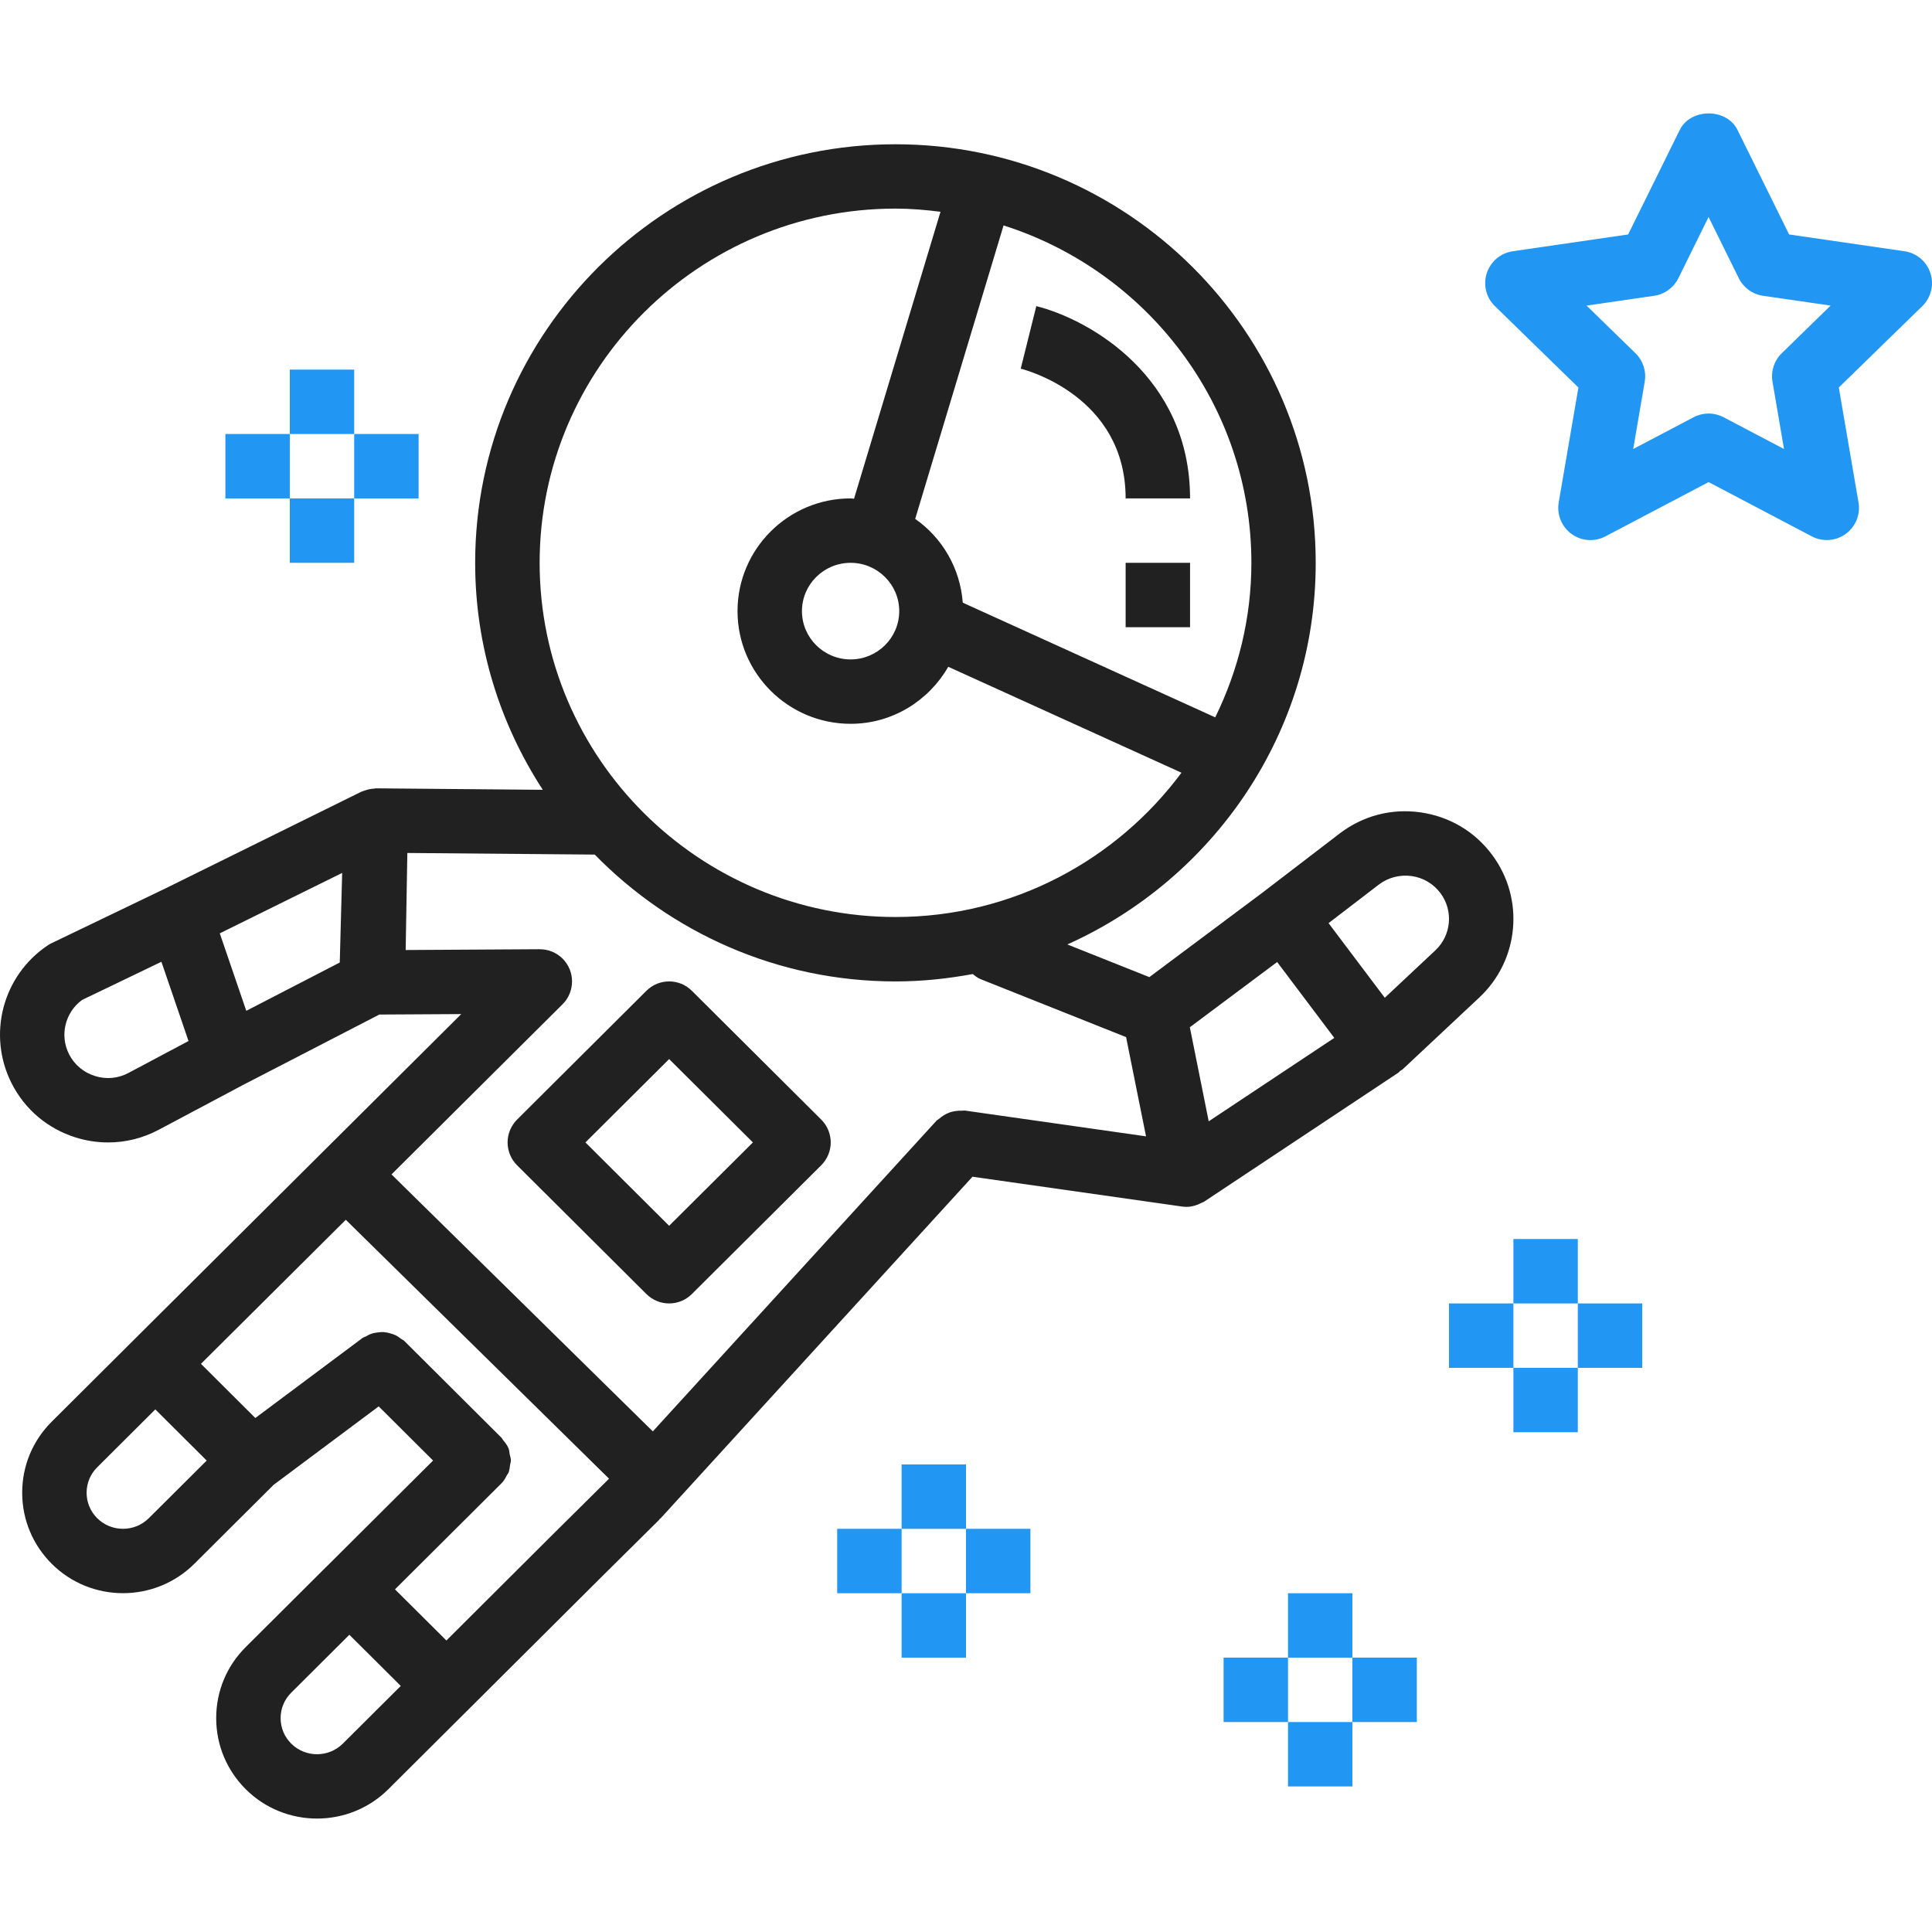
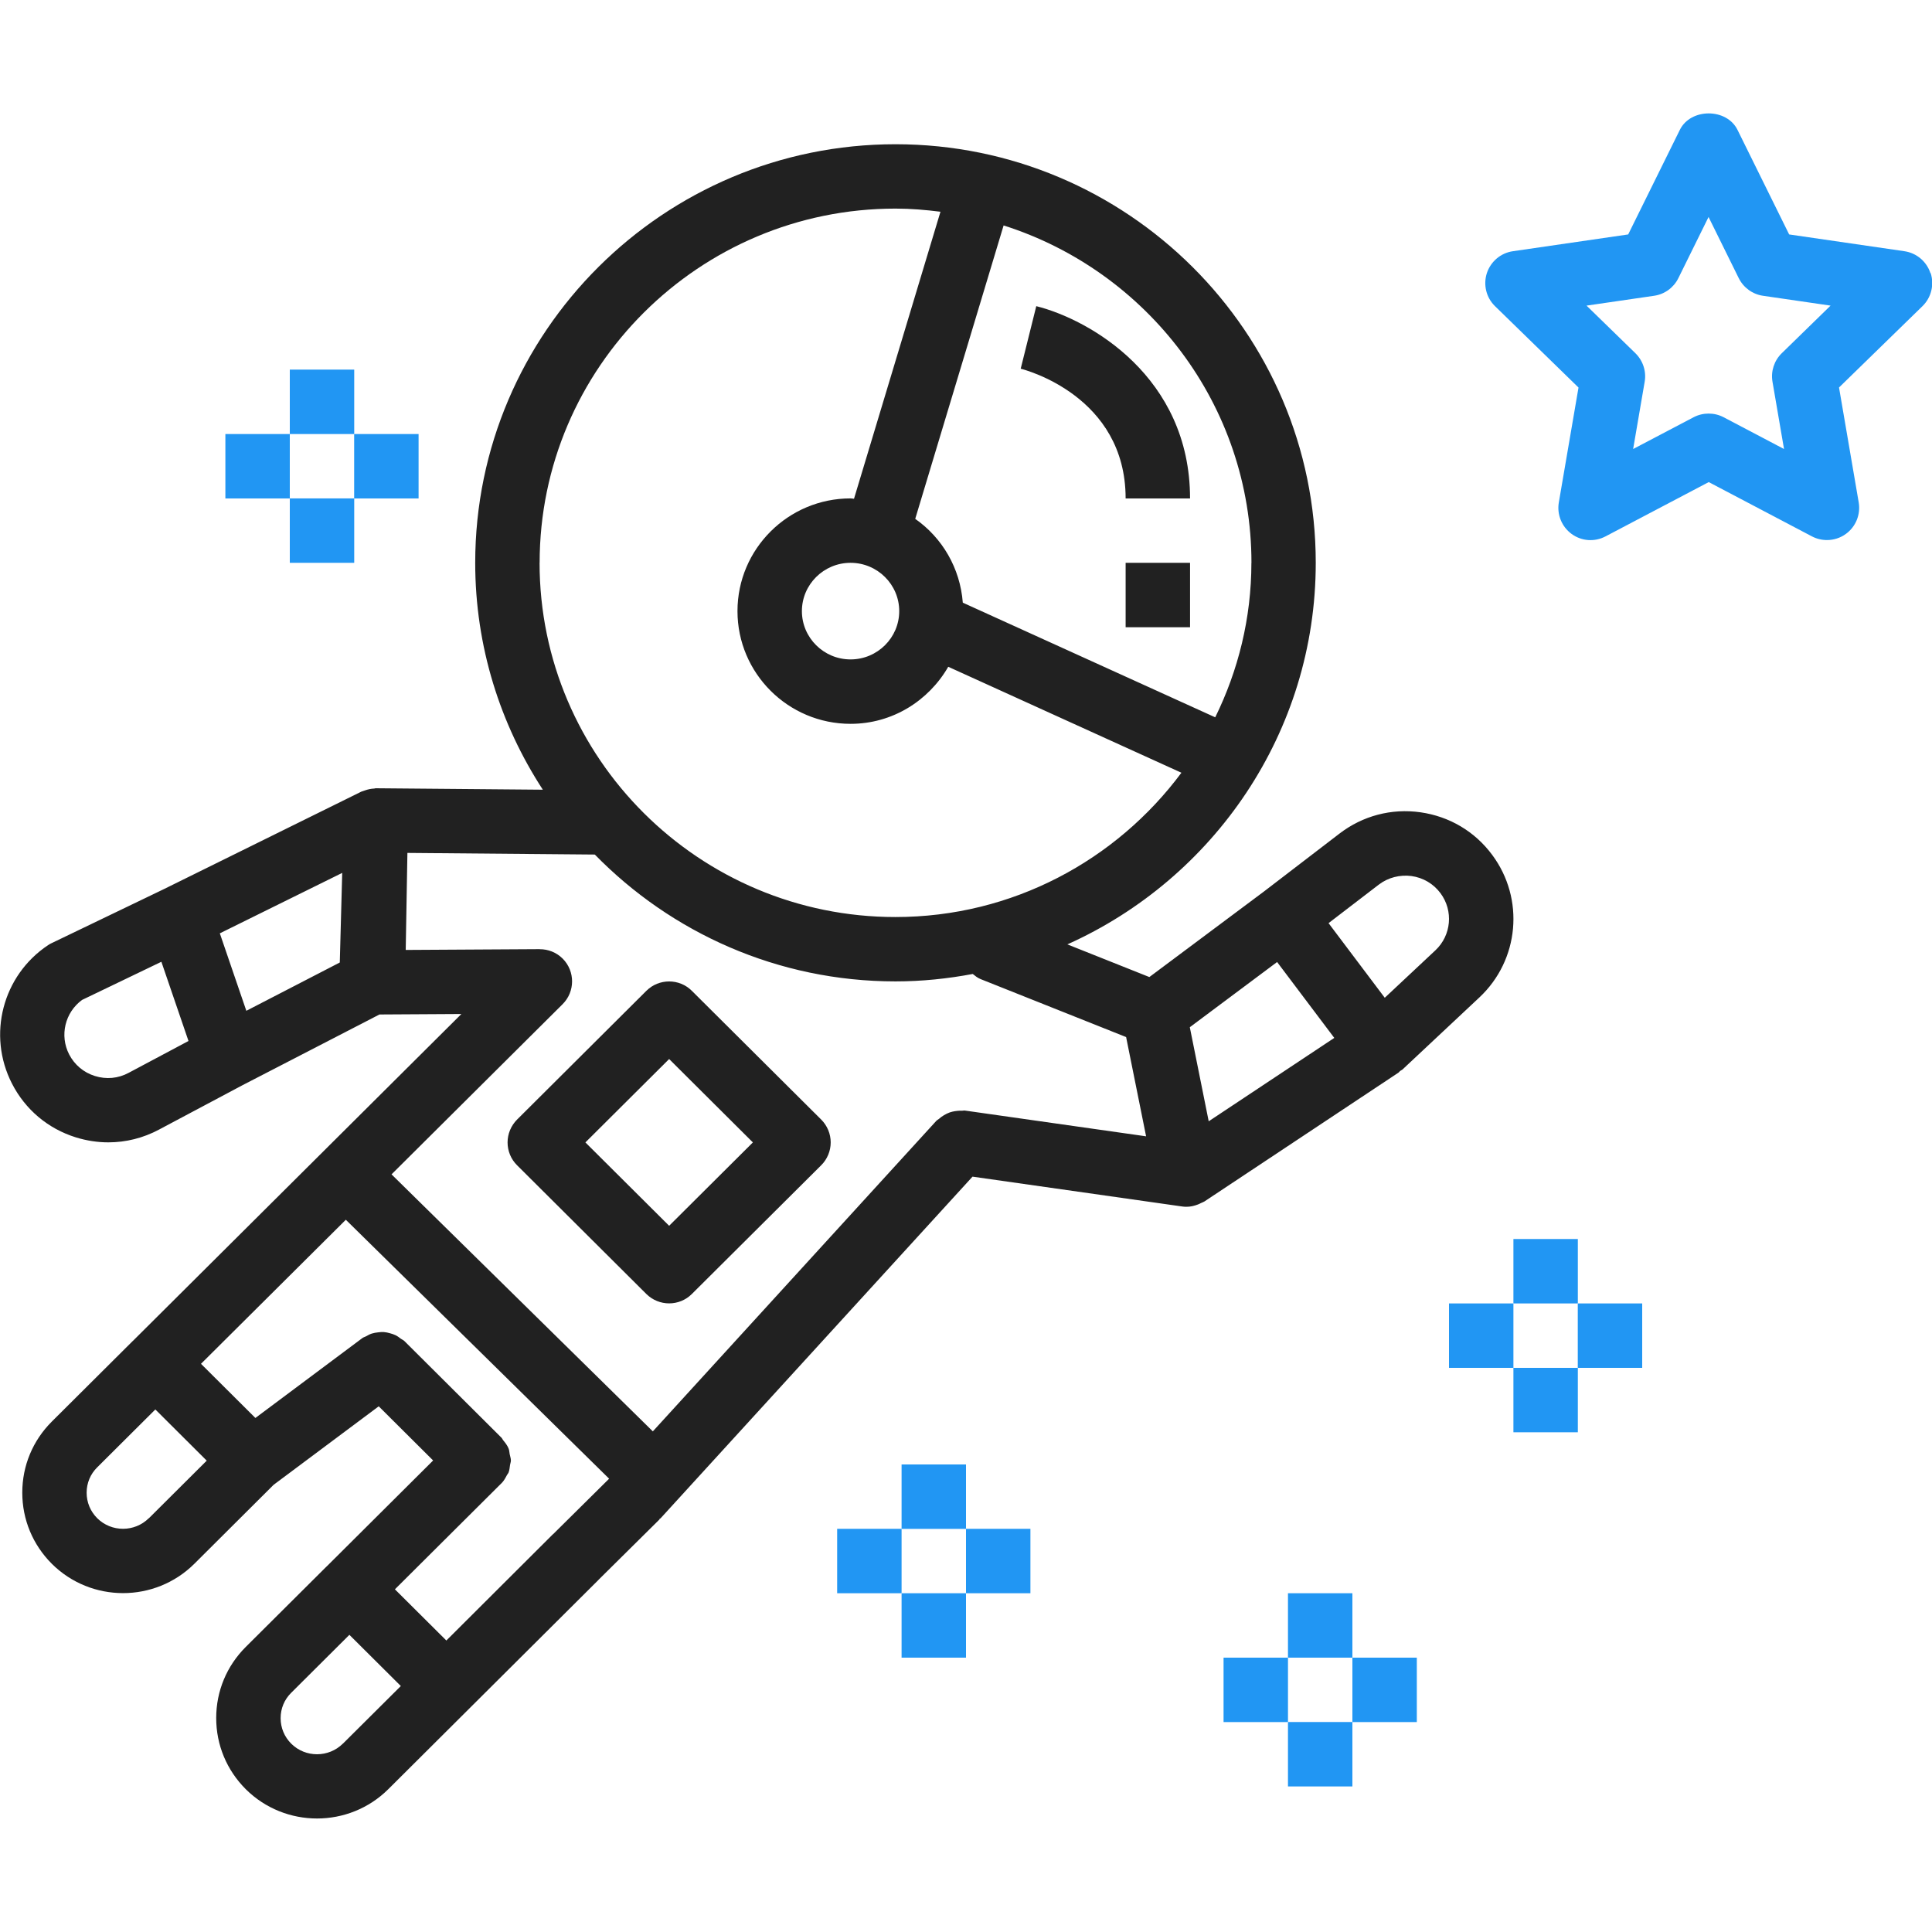
- <svg xmlns="http://www.w3.org/2000/svg" width="70" height="70" viewBox="0 0 70 70" fill="none">
-   <path d="M69.943 9.896C69.806 9.475 69.442 9.167 69.002 9.103L64.823 8.495L62.953 4.708C62.561 3.91 61.253 3.91 60.861 4.708L58.991 8.495L54.811 9.103C54.372 9.167 54.008 9.474 53.869 9.897C53.732 10.319 53.845 10.783 54.164 11.092L57.189 14.041L56.475 18.203C56.401 18.641 56.58 19.083 56.938 19.345C57.301 19.608 57.775 19.641 58.168 19.433L61.906 17.467L65.644 19.433C65.815 19.523 66.002 19.567 66.188 19.567C66.429 19.567 66.671 19.492 66.874 19.344C67.233 19.083 67.413 18.641 67.337 18.203L66.623 14.04L69.648 11.092C69.965 10.782 70.08 10.319 69.943 9.896ZM64.556 12.799C64.281 13.066 64.156 13.454 64.221 13.832L64.638 16.269L62.45 15.118C62.279 15.029 62.093 14.984 61.906 14.984C61.719 14.984 61.534 15.029 61.362 15.118L59.174 16.269L59.591 13.832C59.657 13.454 59.531 13.068 59.257 12.799L57.484 11.072L59.932 10.717C60.312 10.662 60.64 10.423 60.811 10.078L61.905 7.862L62.999 10.078C63.17 10.422 63.497 10.662 63.878 10.717L66.326 11.072L64.556 12.799Z" fill="#2196F3" />
-   <path d="M57.167 44.892H54.834V47.226H57.167V44.892Z" fill="#2196F3" />
-   <path d="M57.167 49.559H54.834V51.892H57.167V49.559Z" fill="#2196F3" />
-   <path d="M59.5 47.226H57.167V49.559H59.5V47.226Z" fill="#2196F3" />
-   <path d="M54.834 47.226H52.5V49.559H54.834V47.226Z" fill="#2196F3" />
-   <path d="M49 57.726H46.667V60.059H49V57.726Z" fill="#2196F3" />
-   <path d="M49 62.393H46.667V64.726H49V62.393Z" fill="#2196F3" />
-   <path d="M51.334 60.059H49V62.393H51.334V60.059Z" fill="#2196F3" />
-   <path d="M46.667 60.059H44.333V62.393H46.667V60.059Z" fill="#2196F3" />
-   <path d="M35 53.059H32.667V55.393H35V53.059Z" fill="#2196F3" />
-   <path d="M35 57.726H32.667V60.059H35V57.726Z" fill="#2196F3" />
-   <path d="M37.333 55.392H35V57.726H37.333V55.392Z" fill="#2196F3" />
-   <path d="M32.667 55.392H30.333V57.726H32.667V55.392Z" fill="#2196F3" />
-   <path d="M12.833 13.392H10.5V15.725H12.833V13.392Z" fill="#2196F3" />
-   <path d="M12.833 18.059H10.5V20.392H12.833V18.059Z" fill="#2196F3" />
-   <path d="M15.166 15.725H12.833V18.059H15.166V15.725Z" fill="#2196F3" />
-   <path d="M10.5 15.725H8.166V18.059H10.5V15.725Z" fill="#2196F3" />
-   <path d="M54.064 30.974C53.435 30.126 52.512 29.58 51.464 29.433C50.412 29.283 49.373 29.56 48.533 30.203L45.795 32.301L45.794 32.303L41.643 35.403L38.672 34.219C43.969 31.843 47.671 26.545 47.671 20.394C47.671 12.031 40.84 5.227 32.444 5.227C24.047 5.227 17.216 12.031 17.216 20.394C17.216 23.425 18.123 26.244 19.666 28.616L13.62 28.563C13.617 28.563 13.613 28.563 13.61 28.563C13.591 28.563 13.576 28.573 13.559 28.574C13.443 28.578 13.33 28.602 13.219 28.642C13.191 28.652 13.162 28.658 13.135 28.671C13.121 28.677 13.107 28.678 13.093 28.685L6.021 32.176C6.02 32.176 6.018 32.176 6.018 32.178L1.877 34.169C1.831 34.189 1.784 34.216 1.739 34.246C0.088 35.345 -0.474 37.504 0.43 39.268C0.912 40.206 1.732 40.896 2.74 41.212C3.129 41.334 3.525 41.393 3.92 41.393C4.553 41.393 5.181 41.238 5.756 40.931L8.792 39.317L13.744 36.759L16.712 36.742L4.808 48.588C4.807 48.59 4.806 48.59 4.805 48.591L1.877 51.507C1.185 52.196 0.804 53.109 0.804 54.084C0.804 55.056 1.185 55.972 1.877 56.662C2.587 57.369 3.522 57.724 4.456 57.724C5.392 57.724 6.325 57.369 7.038 56.662L9.913 53.799L13.721 50.956L15.691 52.918L11.838 56.755C11.836 56.756 11.835 56.756 11.834 56.757L8.906 59.674C8.214 60.362 7.833 61.276 7.833 62.25C7.833 63.223 8.214 64.139 8.906 64.829C9.616 65.536 10.552 65.89 11.486 65.89C12.421 65.89 13.357 65.536 14.068 64.829L16.998 61.912L21.684 57.245C21.685 57.244 21.685 57.243 21.686 57.242L23.895 55.054L23.887 55.046C23.901 55.032 23.921 55.027 23.935 55.012L35.235 42.635L42.828 43.715C42.883 43.723 42.938 43.727 42.993 43.727C43.134 43.727 43.27 43.693 43.402 43.643C43.441 43.629 43.474 43.61 43.511 43.592C43.553 43.571 43.597 43.559 43.637 43.532L50.666 38.865C50.692 38.848 50.706 38.82 50.73 38.801C50.758 38.779 50.793 38.77 50.819 38.745L53.6 36.14C55.047 34.784 55.247 32.563 54.064 30.974ZM4.66 38.872C4.281 39.075 3.851 39.116 3.439 38.985C3.03 38.858 2.699 38.579 2.505 38.203C2.153 37.517 2.357 36.681 2.974 36.23L5.848 34.847L6.54 36.869L6.83 37.718L4.66 38.872ZM12.31 34.874L8.923 36.624L8.365 34.991L7.963 33.817L12.397 31.628L12.31 34.874ZM45.34 20.392C45.34 22.401 44.861 24.296 44.03 25.991L34.883 21.836C34.788 20.582 34.137 19.484 33.159 18.8L36.361 8.168C41.563 9.823 45.34 14.675 45.34 20.392ZM19.552 20.392C19.552 13.316 25.336 7.558 32.446 7.558C32.999 7.558 33.54 7.605 34.076 7.673L30.943 18.071C30.901 18.07 30.862 18.058 30.819 18.058C28.56 18.058 26.722 19.89 26.722 22.142C26.722 24.394 28.56 26.225 30.819 26.225C32.337 26.225 33.65 25.387 34.358 24.159L42.807 27.997C40.456 31.162 36.694 33.225 32.446 33.225C25.336 33.225 19.552 27.468 19.552 20.392ZM32.581 22.142C32.581 23.107 31.79 23.892 30.819 23.892C29.847 23.892 29.056 23.107 29.056 22.142C29.056 21.177 29.847 20.392 30.819 20.392C31.79 20.392 32.581 21.177 32.581 22.142ZM5.392 55.007C4.875 55.52 4.038 55.519 3.523 55.009C3.274 54.76 3.138 54.432 3.138 54.084C3.138 53.736 3.274 53.408 3.523 53.162L5.627 51.065L7.489 52.919L5.392 55.007ZM12.422 63.174C11.905 63.687 11.068 63.688 10.552 63.175C10.303 62.927 10.167 62.599 10.167 62.25C10.167 61.903 10.303 61.575 10.552 61.329L12.658 59.231L13.539 60.107L14.521 61.085L12.422 63.174ZM20.038 55.586C20.037 55.587 20.036 55.587 20.035 55.589L16.174 59.438L15.293 58.562L14.311 57.585L18.168 53.745C18.168 53.745 18.168 53.745 18.168 53.744C18.169 53.743 18.17 53.743 18.172 53.742C18.259 53.654 18.314 53.549 18.368 53.445C18.383 53.415 18.412 53.389 18.425 53.358C18.461 53.268 18.467 53.171 18.481 53.077C18.488 53.023 18.511 52.973 18.511 52.918C18.511 52.84 18.483 52.764 18.467 52.687C18.453 52.617 18.453 52.546 18.426 52.478C18.382 52.368 18.306 52.272 18.227 52.177C18.204 52.151 18.196 52.119 18.172 52.094C18.172 52.094 18.172 52.094 18.171 52.094C18.169 52.093 18.169 52.091 18.168 52.09L14.653 48.59C14.616 48.552 14.568 48.537 14.526 48.505C14.464 48.458 14.405 48.413 14.336 48.38C14.269 48.347 14.201 48.327 14.132 48.308C14.057 48.287 13.985 48.271 13.906 48.265C13.835 48.26 13.769 48.267 13.697 48.276C13.619 48.285 13.546 48.295 13.47 48.32C13.396 48.343 13.331 48.379 13.264 48.418C13.22 48.442 13.171 48.451 13.13 48.481L9.251 51.377L7.281 49.414L12.529 44.195L22.067 53.576L20.038 55.586ZM34.955 40.237C34.921 40.233 34.889 40.245 34.855 40.243C34.77 40.238 34.689 40.244 34.603 40.258C34.537 40.27 34.474 40.283 34.411 40.305C34.336 40.331 34.269 40.366 34.2 40.407C34.134 40.447 34.075 40.489 34.018 40.542C33.99 40.566 33.956 40.578 33.93 40.606L23.653 51.862L14.185 42.551L20.383 36.386C20.839 35.931 20.841 35.192 20.386 34.735C20.156 34.505 19.854 34.392 19.552 34.393V34.392L14.698 34.421L14.759 30.905L21.549 30.963C24.317 33.794 28.176 35.559 32.446 35.559C33.403 35.559 34.336 35.46 35.245 35.291C35.332 35.361 35.419 35.432 35.528 35.476L40.8 37.576L41.133 39.235L41.523 41.172L34.955 40.237ZM43.794 40.627L43.11 37.219L46.274 34.856L47.102 35.955L48.344 37.605L43.794 40.627ZM52.005 34.434L50.173 36.151L48.136 33.447L49.954 32.053C50.294 31.792 50.722 31.685 51.142 31.74C51.564 31.8 51.938 32.02 52.192 32.362C52.666 33 52.585 33.891 52.005 34.434Z" fill="#212121" />
-   <path d="M29.755 40.565L25.067 35.898C24.613 35.445 23.875 35.445 23.421 35.898L18.734 40.565C18.515 40.786 18.391 41.082 18.391 41.392C18.391 41.703 18.514 42 18.734 42.219L23.421 46.886C23.648 47.112 23.947 47.226 24.244 47.226C24.542 47.226 24.84 47.112 25.067 46.886L29.755 42.219C29.974 42 30.099 41.703 30.099 41.392C30.099 41.082 29.975 40.784 29.755 40.565ZM24.244 44.413L21.211 41.392L24.244 38.372L27.279 41.392L24.244 44.413Z" fill="#212121" />
-   <path d="M37.547 11.092L36.983 13.358C37.139 13.397 40.784 14.346 40.784 18.059H43.118C43.118 13.646 39.474 11.572 37.547 11.092Z" fill="#212121" />
-   <path d="M43.118 20.392H40.784V22.725H43.118V20.392Z" fill="#212121" />
+ <svg xmlns="http://www.w3.org/2000/svg" version="1.1" width="32" height="32" viewBox="0 0 32 32">
+   <path fill="#2196f3" d="M31.974 4.524c-0.063-0.193-0.229-0.333-0.43-0.363l-1.91-0.278-0.855-1.731c-0.179-0.365-0.777-0.365-0.956 0l-0.855 1.731-1.91 0.278c-0.201 0.029-0.367 0.17-0.431 0.363-0.062 0.193-0.011 0.405 0.135 0.547l1.383 1.348-0.326 1.903c-0.034 0.2 0.048 0.402 0.212 0.522 0.166 0.121 0.382 0.135 0.562 0.040l1.709-0.899 1.709 0.899c0.078 0.041 0.164 0.061 0.249 0.061 0.11 0 0.221-0.034 0.314-0.102 0.164-0.119 0.246-0.322 0.212-0.522l-0.326-1.903 1.383-1.348c0.145-0.142 0.197-0.354 0.135-0.547zM29.511 5.851c-0.125 0.122-0.183 0.299-0.153 0.472l0.191 1.114-1-0.526c-0.078-0.041-0.163-0.061-0.249-0.061s-0.17 0.020-0.249 0.061l-1.001 0.526 0.191-1.114c0.030-0.173-0.028-0.349-0.153-0.472l-0.81-0.789 1.119-0.163c0.174-0.025 0.324-0.134 0.402-0.292l0.5-1.013 0.5 1.013c0.078 0.157 0.228 0.267 0.402 0.292l1.119 0.163-0.809 0.789z" />
+   <path fill="#2196f3" d="M26.134 20.522h-1.067v1.067h1.067v-1.067z" />
+   <path fill="#2196f3" d="M26.134 22.656h-1.067v1.067h1.067v-1.067z" />
+   <path fill="#2196f3" d="M27.2 21.589h-1.067v1.067h1.067v-1.067z" />
+   <path fill="#2196f3" d="M25.067 21.589h-1.067v1.067h1.067v-1.067z" />
+   <path fill="#2196f3" d="M22.4 26.389h-1.067v1.067h1.067v-1.067z" />
+   <path fill="#2196f3" d="M22.4 28.522h-1.067v1.067h1.067v-1.067z" />
+   <path fill="#2196f3" d="M23.467 27.456h-1.067v1.067h1.067v-1.067z" />
+   <path fill="#2196f3" d="M21.333 27.456h-1.067v1.067h1.067v-1.067z" />
+   <path fill="#2196f3" d="M16 24.256h-1.067v1.067h1.067v-1.067z" />
+   <path fill="#2196f3" d="M16 26.389h-1.067v1.067h1.067v-1.067z" />
+   <path fill="#2196f3" d="M17.067 25.322h-1.067v1.067h1.067v-1.067z" />
+   <path fill="#2196f3" d="M14.933 25.322h-1.067v1.067h1.067v-1.067z" />
+   <path fill="#2196f3" d="M5.867 6.122h-1.067v1.067h1.067v-1.067z" />
+   <path fill="#2196f3" d="M5.867 8.255h-1.067v1.067h1.067v-1.067z" />
+   <path fill="#2196f3" d="M6.933 7.189h-1.067v1.067h1.067v-1.067z" />
+   <path fill="#2196f3" d="M4.8 7.189h-1.067v1.067h1.067v-1.067z" />
+   <path fill="#212121" d="M24.715 14.159c-0.287-0.388-0.709-0.637-1.188-0.705-0.481-0.068-0.956 0.058-1.34 0.352l-1.252 0.96-1.898 1.417-1.358-0.541c2.421-1.086 4.114-3.508 4.114-6.32 0-3.823-3.123-6.933-6.961-6.933s-6.961 3.11-6.961 6.933c0 1.386 0.414 2.674 1.12 3.758l-2.764-0.024c-0.002 0-0.003 0-0.005 0-0.009 0-0.015 0.004-0.023 0.005-0.053 0.002-0.105 0.013-0.155 0.031-0.013 0.005-0.026 0.008-0.038 0.013-0.006 0.003-0.013 0.003-0.019 0.006l-3.233 1.596c-0.001 0-0.001 0-0.001 0.001l-1.893 0.911c-0.021 0.009-0.042 0.021-0.063 0.035-0.755 0.502-1.012 1.489-0.598 2.295 0.22 0.429 0.595 0.745 1.056 0.889 0.178 0.055 0.359 0.083 0.539 0.083 0.29 0 0.577-0.071 0.839-0.211l1.388-0.738 2.264-1.169 1.357-0.008-5.442 5.416c-0.001 0.001-0.001 0.001-0.002 0.001l-1.339 1.333c-0.316 0.315-0.49 0.732-0.49 1.178s0.174 0.863 0.49 1.179c0.325 0.323 0.752 0.485 1.179 0.485s0.854-0.162 1.18-0.485l1.314-1.309 1.741-1.3 0.901 0.897-1.762 1.754c-0 0.001-0.001 0.001-0.002 0.001l-1.339 1.333c-0.316 0.315-0.49 0.732-0.49 1.178s0.174 0.863 0.49 1.179c0.325 0.323 0.753 0.485 1.18 0.485s0.855-0.162 1.18-0.485l3.482-3.467c0.001-0.001 0.001-0.001 0.001-0.002l1.010-1-0.004-0.004c0.006-0.006 0.015-0.009 0.022-0.015l5.166-5.658 3.471 0.494c0.025 0.004 0.050 0.005 0.075 0.005 0.065 0 0.127-0.015 0.187-0.038 0.018-0.006 0.033-0.015 0.050-0.023 0.019-0.010 0.039-0.015 0.058-0.027l3.213-2.133c0.012-0.008 0.018-0.021 0.029-0.029 0.013-0.010 0.029-0.014 0.041-0.026l1.271-1.191c0.662-0.62 0.753-1.635 0.212-2.362zM2.13 17.77c-0.173 0.093-0.37 0.111-0.558 0.052-0.187-0.058-0.338-0.186-0.427-0.358-0.161-0.314-0.068-0.695 0.214-0.902l1.314-0.632 0.449 1.312-0.992 0.528zM5.628 15.942l-1.548 0.8-0.439-1.283 2.027-1.001-0.040 1.484zM20.727 9.322c0 0.918-0.219 1.785-0.599 2.559l-4.181-1.899c-0.044-0.573-0.341-1.075-0.788-1.388l1.464-4.86c2.378 0.756 4.105 2.974 4.105 5.588zM8.938 9.322c0-3.235 2.644-5.867 5.894-5.867 0.253 0 0.5 0.021 0.745 0.052l-1.432 4.754c-0.019-0.001-0.037-0.006-0.057-0.006-1.033 0-1.873 0.837-1.873 1.867s0.84 1.867 1.873 1.867c0.694 0 1.294-0.383 1.618-0.945l3.862 1.755c-1.075 1.446-2.795 2.39-4.737 2.39-3.25 0-5.894-2.632-5.894-5.867zM14.894 10.122c0 0.441-0.362 0.8-0.806 0.8s-0.806-0.359-0.806-0.8c0-0.441 0.362-0.8 0.806-0.8s0.806 0.359 0.806 0.8zM2.465 25.146c-0.236 0.234-0.619 0.234-0.854 0.001-0.114-0.114-0.176-0.263-0.176-0.423s0.062-0.309 0.176-0.421l0.962-0.958 0.851 0.848-0.959 0.955zM5.679 28.88c-0.236 0.234-0.619 0.235-0.855 0.001-0.114-0.114-0.176-0.263-0.176-0.423s0.062-0.309 0.176-0.421l0.963-0.959 0.852 0.848-0.96 0.955zM9.16 25.411c-0.001 0-0.001 0-0.002 0.001l-1.765 1.76-0.852-0.848 1.763-1.755c0 0 0 0 0-0s0.001-0.001 0.002-0.001c0.040-0.040 0.065-0.088 0.090-0.135 0.007-0.014 0.020-0.026 0.026-0.040 0.017-0.041 0.019-0.085 0.026-0.129 0.003-0.025 0.014-0.047 0.014-0.073 0-0.036-0.013-0.070-0.020-0.106-0.006-0.032-0.006-0.065-0.019-0.095-0.020-0.050-0.055-0.094-0.091-0.138-0.010-0.012-0.014-0.027-0.025-0.038 0 0 0 0-0.001 0s-0.001-0.002-0.001-0.002l-1.607-1.6c-0.017-0.017-0.039-0.024-0.058-0.038-0.028-0.022-0.055-0.042-0.087-0.058-0.030-0.015-0.061-0.024-0.093-0.033-0.034-0.010-0.067-0.017-0.103-0.020-0.033-0.002-0.063 0.001-0.095 0.005-0.036 0.004-0.069 0.009-0.104 0.020-0.034 0.011-0.063 0.027-0.094 0.045-0.020 0.011-0.042 0.015-0.061 0.029l-1.773 1.324-0.901-0.897 2.399-2.386 4.361 4.289-0.928 0.919zM15.979 18.394c-0.015-0.002-0.030 0.004-0.045 0.003-0.039-0.002-0.076 0.001-0.115 0.007-0.030 0.005-0.059 0.011-0.088 0.021-0.034 0.012-0.065 0.028-0.097 0.047-0.030 0.018-0.057 0.037-0.083 0.061-0.013 0.011-0.028 0.017-0.040 0.029l-4.698 5.146-4.328-4.257 2.833-2.818c0.209-0.208 0.21-0.546 0.002-0.755-0.105-0.105-0.243-0.157-0.381-0.156v-0.001l-2.219 0.013 0.028-1.607 3.104 0.027c1.265 1.294 3.029 2.101 4.981 2.101 0.437 0 0.864-0.045 1.279-0.123 0.040 0.032 0.079 0.065 0.13 0.085l2.41 0.96 0.331 1.644-3.003-0.427zM20.020 18.572l-0.313-1.558 1.446-1.080 0.947 1.257-2.080 1.381zM23.774 15.741l-0.838 0.785-0.931-1.236 0.831-0.637c0.155-0.119 0.351-0.168 0.543-0.143 0.193 0.027 0.364 0.128 0.48 0.284 0.217 0.292 0.18 0.699-0.085 0.947z" />
+   <path fill="#212121" d="M13.602 18.544l-2.143-2.133c-0.207-0.207-0.545-0.207-0.753 0l-2.142 2.133c-0.1 0.101-0.157 0.236-0.157 0.378s0.056 0.278 0.157 0.378l2.142 2.133c0.104 0.103 0.241 0.155 0.377 0.155s0.273-0.052 0.376-0.155l2.143-2.133c0.1-0.1 0.157-0.236 0.157-0.378s-0.057-0.278-0.157-0.378zM11.083 20.303l-1.387-1.381 1.387-1.381 1.387 1.381-1.387 1.381z" />
+   <path fill="#212121" d="M17.164 5.071l-0.258 1.036c0.071 0.018 1.738 0.452 1.738 2.149h1.067c-0-2.017-1.666-2.965-2.547-3.185z" />
+   <path fill="#212121" d="M19.711 9.322h-1.067v1.067h1.067v-1.067z" />
</svg>
